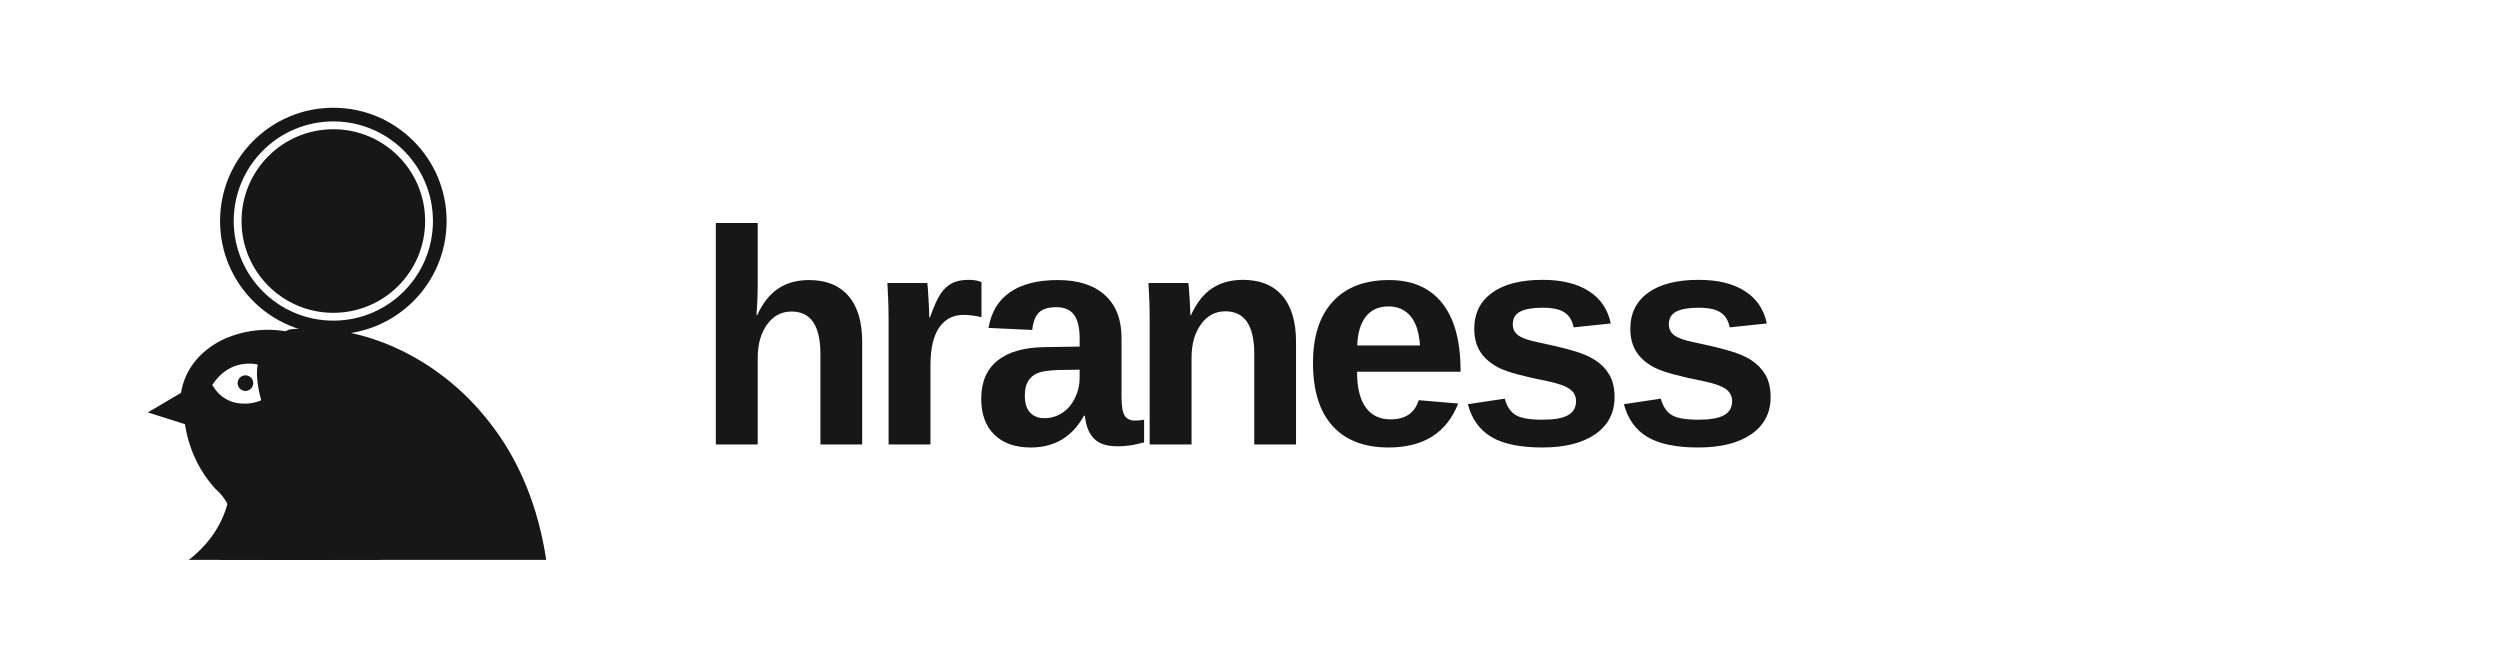
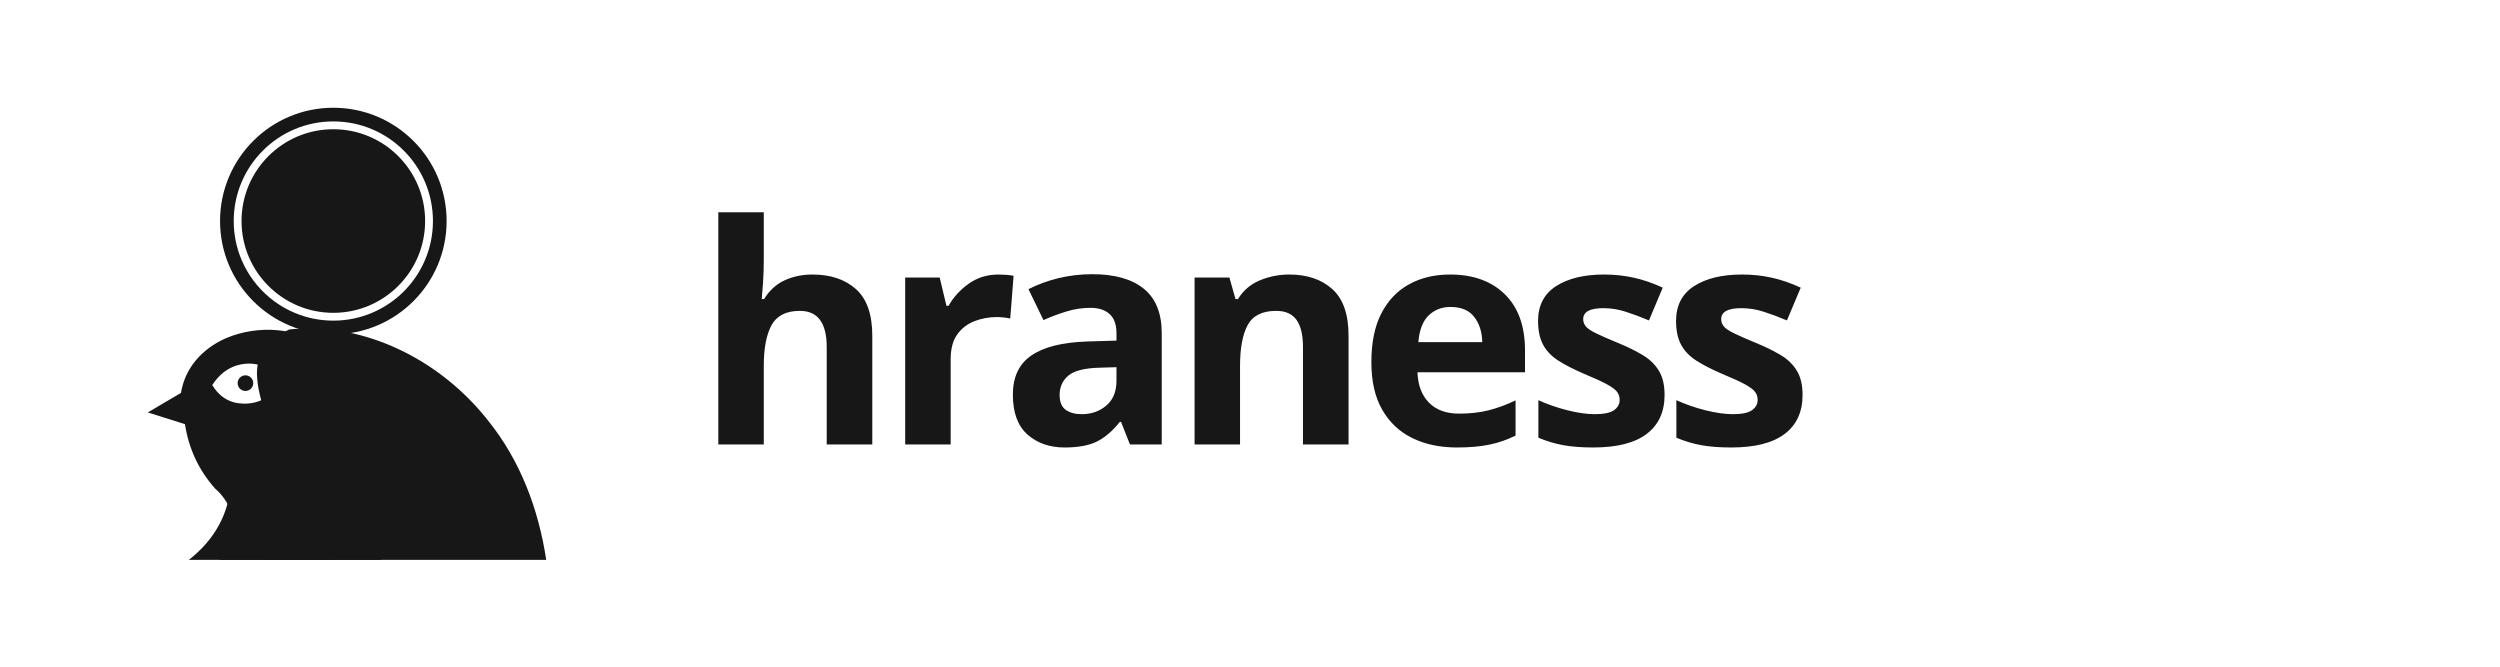
<svg xmlns="http://www.w3.org/2000/svg" fill="none" height="96" viewBox="0 0 360 96" width="360">
  <g color="#171717" transform="translate(12 12) scale(.140625)">
    <path d="M372 141a116 116 0 1 1-232 0 116 116 0 1 1 232 0Zm-14 0a102 102 0 1 0-204 0 102 102 0 1 0 204 0Zm-8 0a94 94 0 1 1-188 0 94 94 0 1 1 188 0Z" fill="currentColor" fill-rule="evenodd" />
    <path d="M211 252c75-8 154 30 204 94 32 40 51 89 59 142H184c20-28 29-57 22-87-9-39-26-71-28-99-2-22 9-39 33-50Z" fill="currentColor" />
    <path d="M246 270c-27-20-67-23-100-9-25 11-42 31-46 56l-34 20 38 12c4 25 14 47 31 66 15 13 22 32 18 56l-14 17h116c-20-27-23-50-8-68 6-8 14-14 23-21 23-20 34-50 28-79-5-22-23-40-52-50ZM132 309c9-14 22-22 38-22 13 0 25 7 34 19-10 14-23 22-39 22-14 0-25-6-33-19Z" fill="currentColor" fill-rule="evenodd" />
    <path d="M151 410c-2 30-16 57-43 78h197c-19-27-40-49-63-63-28-18-59-23-91-15Z" fill="currentColor" />
    <circle cx="166" cy="307" fill="currentColor" r="8" />
  </g>
-   <text fill="#171717" font-family="Arial, Helvetica, sans-serif" font-size="44" font-weight="700" letter-spacing="-2" x="100" y="64">hraness</text>
+   <text fill="#171717" font-family="'Nebula Sans', sans-serif" font-size="44" font-weight="700" letter-spacing="-2" x="100" y="64">hraness</text>
</svg>
